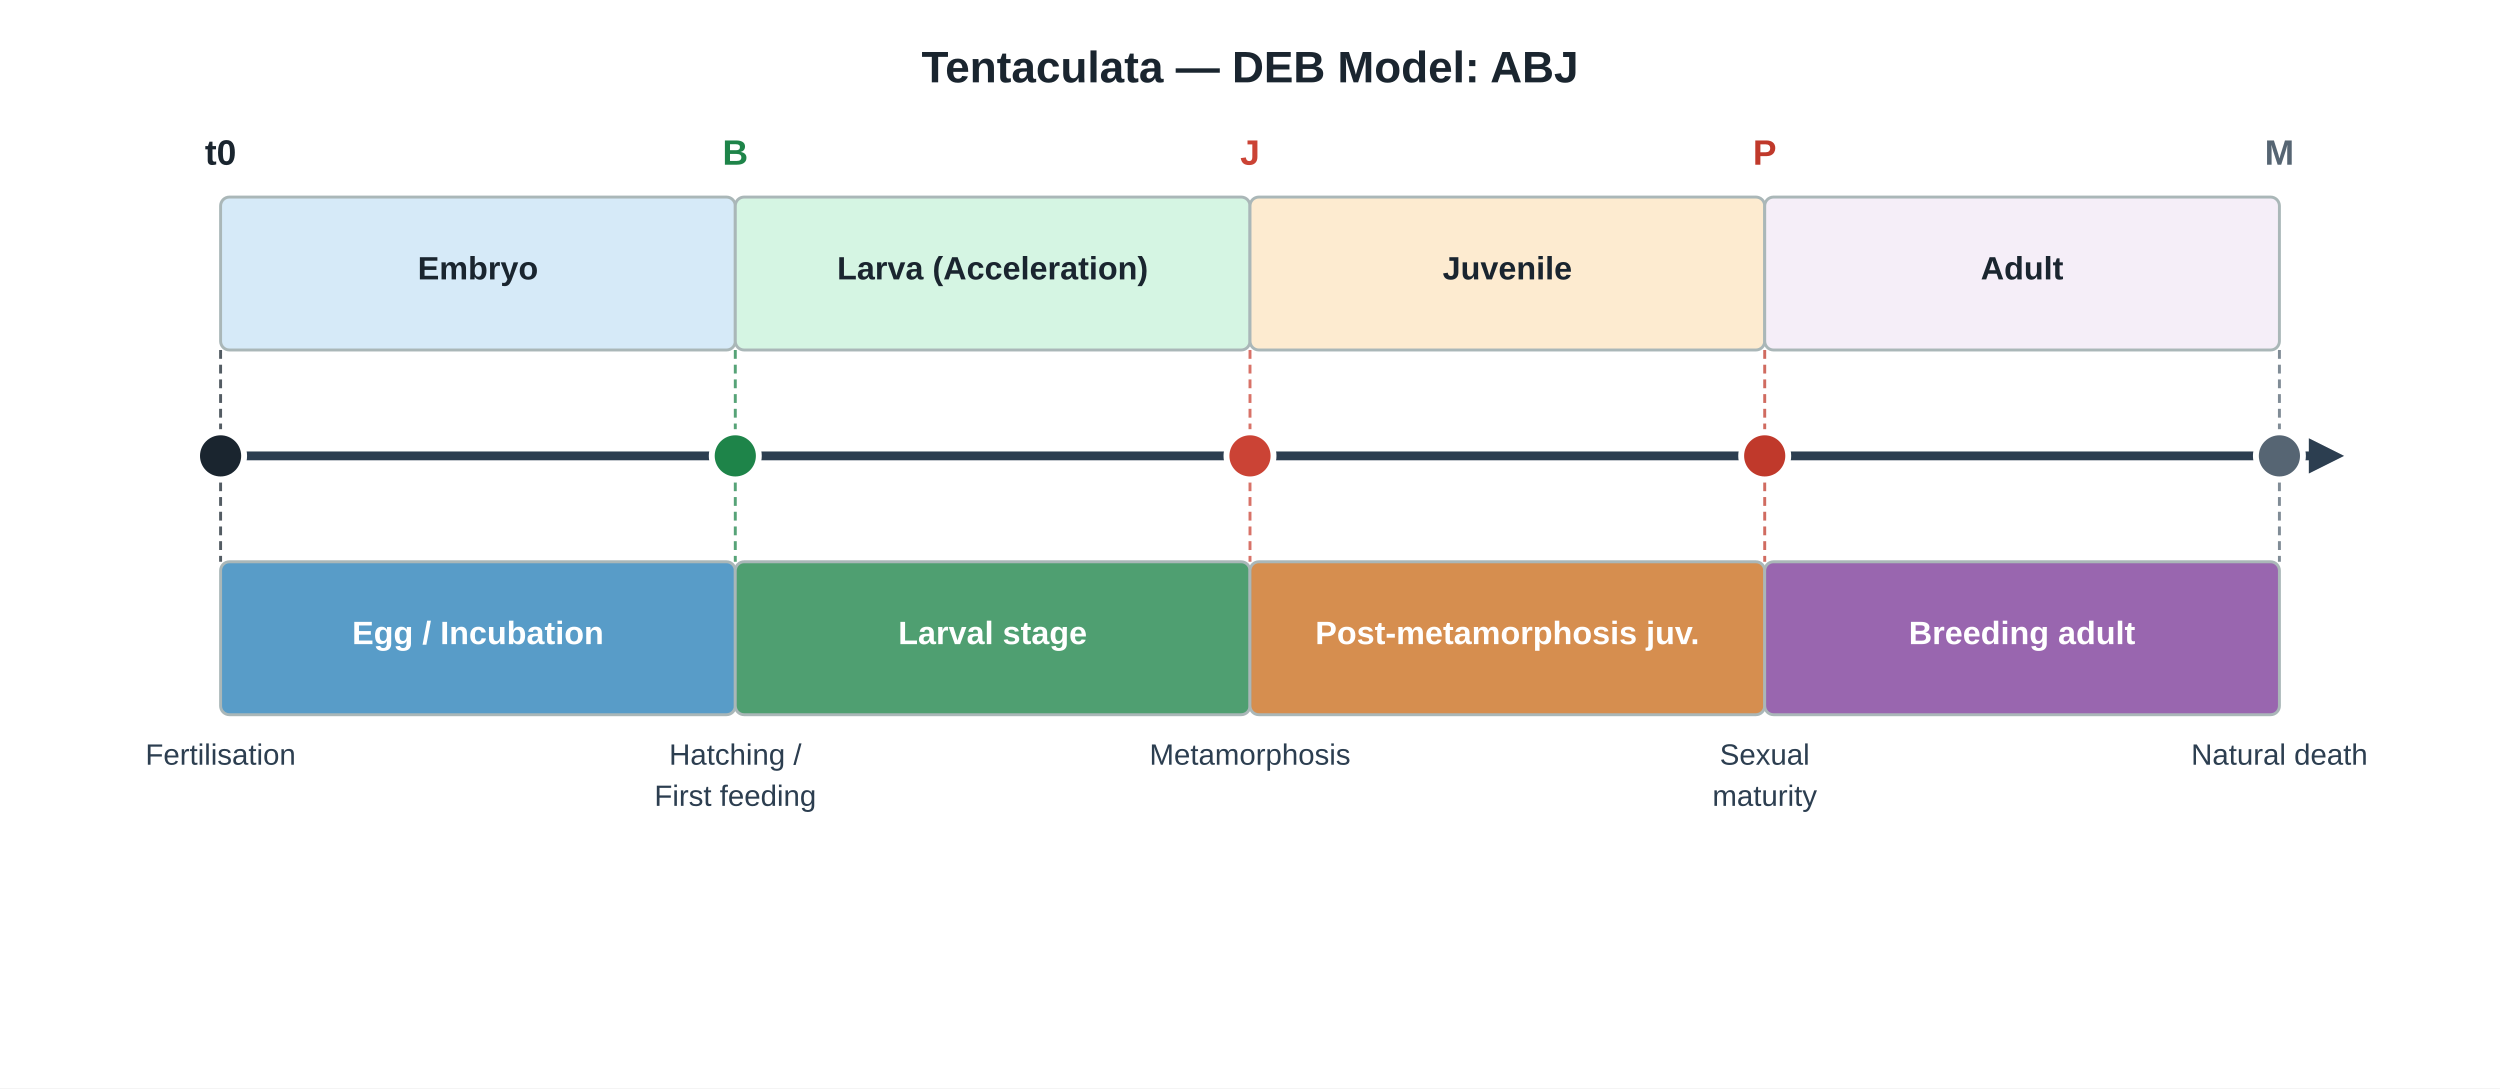
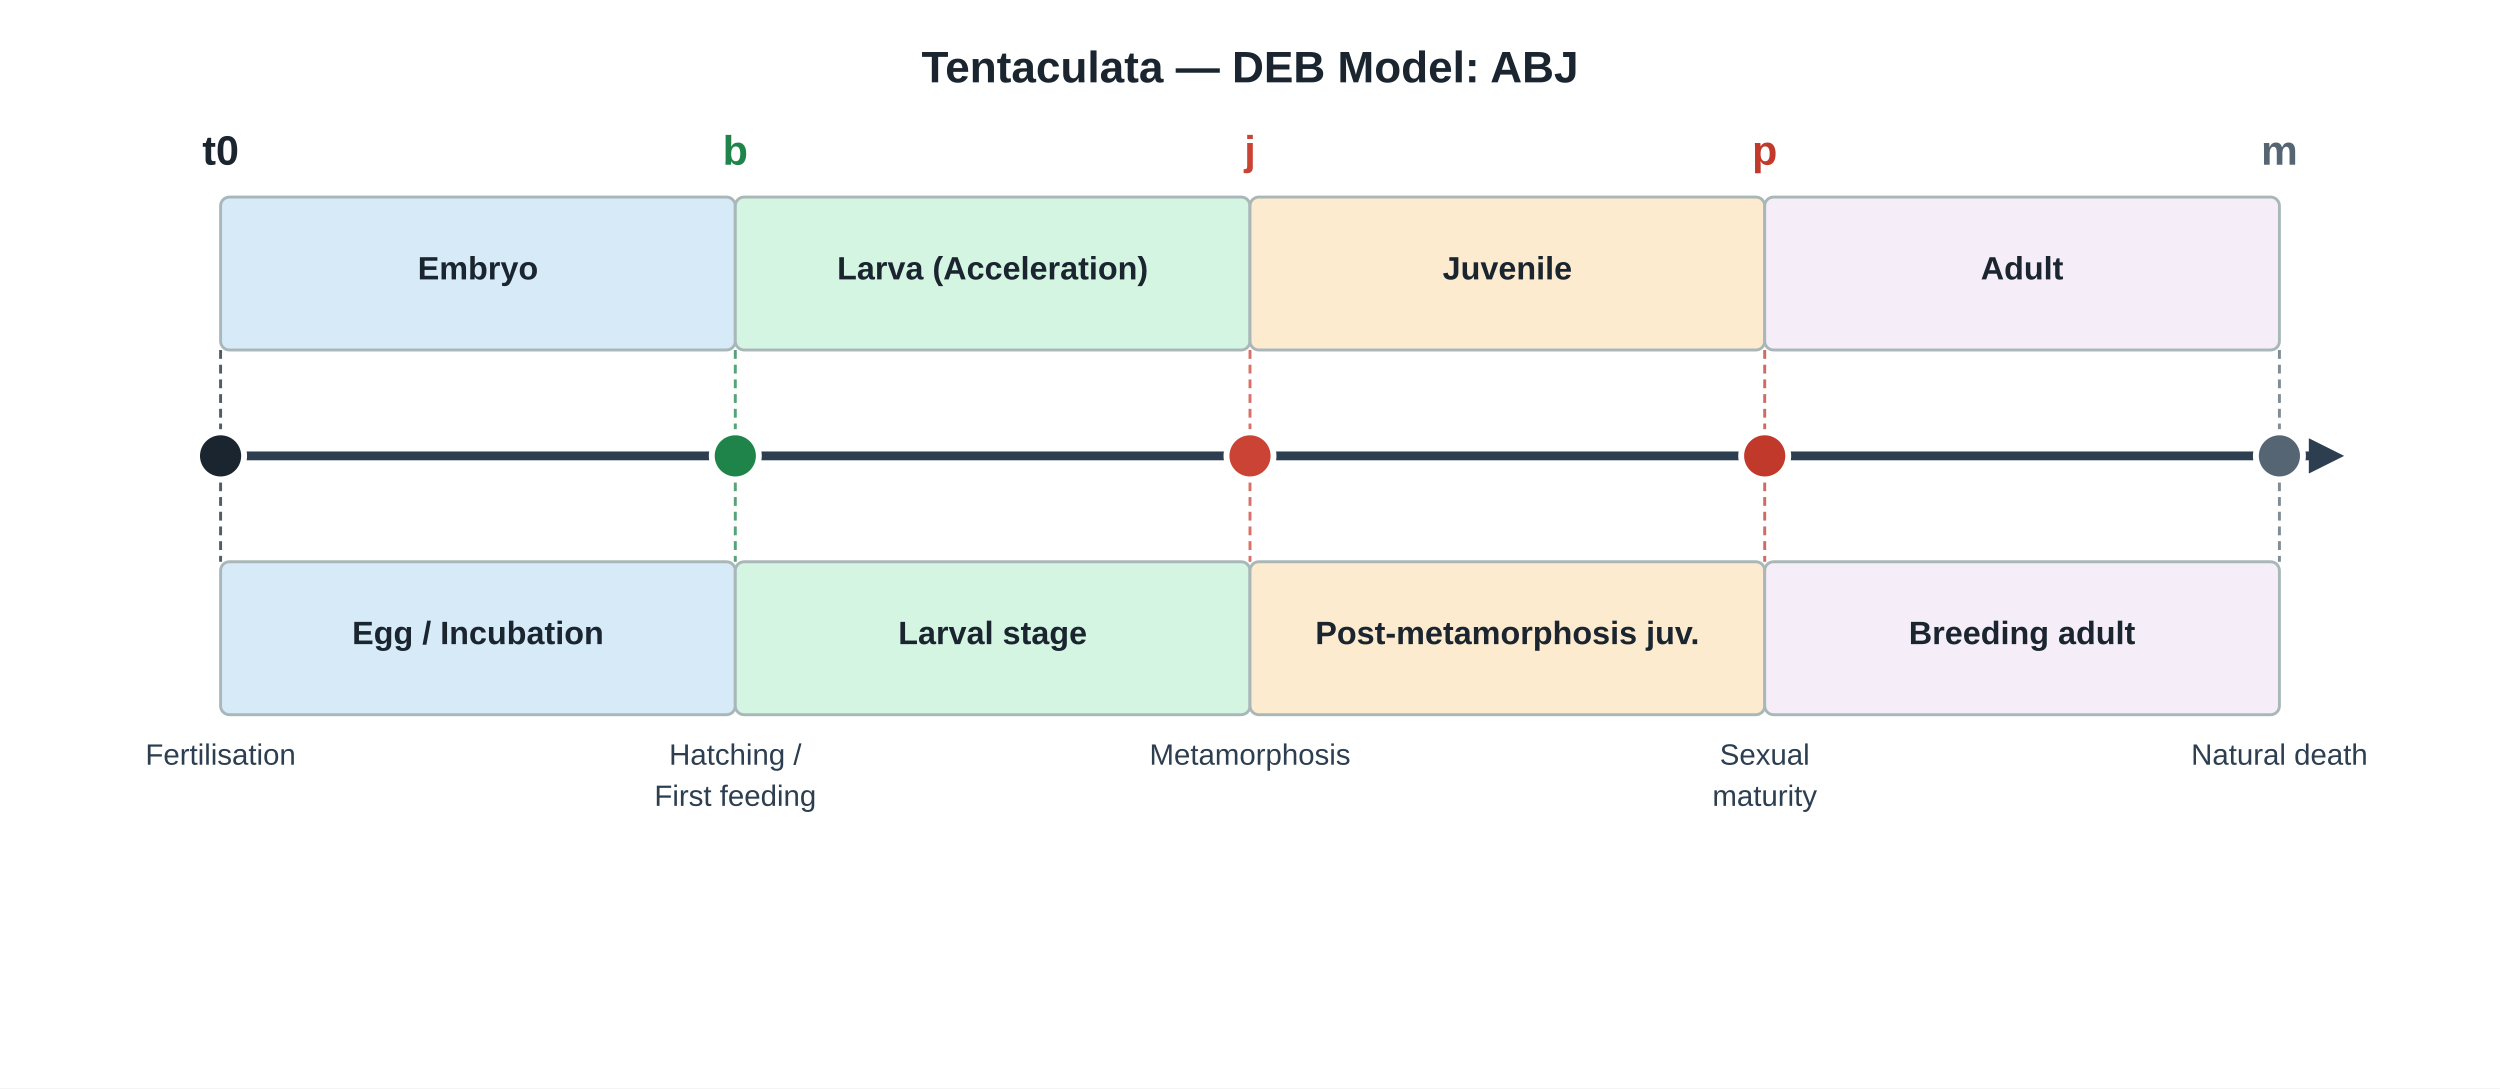
<svg xmlns="http://www.w3.org/2000/svg" width="850" height="370" viewBox="0 0 850 370" font-family="Arial,Helvetica,sans-serif">
  <rect width="850" height="370" fill="white" />
  <text x="425.0" y="28" text-anchor="middle" font-size="15" font-weight="bold" fill="#1A252F">Tentaculata — DEB Model: ABJ</text>
  <rect x="75" y="67" width="175" height="52" fill="#D6EAF8" stroke="#AAB7B8" stroke-width="1" rx="3" />
  <text x="162.5" y="95.0" text-anchor="middle" font-size="11" font-weight="bold" fill="#1A252F">Embryo</text>
-   <rect x="75" y="191" width="175" height="52" fill="#2980B9" stroke="#AAB7B8" stroke-width="1" rx="3" fill-opacity="0.78" />
-   <text x="162.5" y="219.0" text-anchor="middle" font-size="11" font-weight="bold" fill="white">Egg / Incubation</text>
+   <rect x="75" y="191" width="175" height="52" fill="#D6EAF8" stroke="#AAB7B8" stroke-width="1" rx="3" />
+   <text x="162.5" y="219.0" text-anchor="middle" font-size="11" font-weight="bold" fill="#1A252F">Egg / Incubation</text>
  <rect x="250" y="67" width="175" height="52" fill="#D5F5E3" stroke="#AAB7B8" stroke-width="1" rx="3" />
  <text x="337.5" y="95.0" text-anchor="middle" font-size="11" font-weight="bold" fill="#1A252F">Larva (Acceleration)</text>
-   <rect x="250" y="191" width="175" height="52" fill="#1E8449" stroke="#AAB7B8" stroke-width="1" rx="3" fill-opacity="0.78" />
-   <text x="337.5" y="219.0" text-anchor="middle" font-size="11" font-weight="bold" fill="white">Larval stage</text>
+   <rect x="250" y="191" width="175" height="52" fill="#D5F5E3" stroke="#AAB7B8" stroke-width="1" rx="3" />
+   <text x="337.5" y="219.0" text-anchor="middle" font-size="11" font-weight="bold" fill="#1A252F">Larval stage</text>
  <rect x="425" y="67" width="175" height="52" fill="#FDEBD0" stroke="#AAB7B8" stroke-width="1" rx="3" />
  <text x="512.5" y="95.0" text-anchor="middle" font-size="11" font-weight="bold" fill="#1A252F">Juvenile</text>
-   <rect x="425" y="191" width="175" height="52" fill="#CA6F1E" stroke="#AAB7B8" stroke-width="1" rx="3" fill-opacity="0.78" />
-   <text x="512.5" y="219.0" text-anchor="middle" font-size="11" font-weight="bold" fill="white">Post-metamorphosis juv.</text>
+   <rect x="425" y="191" width="175" height="52" fill="#FDEBD0" stroke="#AAB7B8" stroke-width="1" rx="3" />
+   <text x="512.5" y="219.0" text-anchor="middle" font-size="11" font-weight="bold" fill="#1A252F">Post-metamorphosis juv.</text>
  <rect x="600" y="67" width="175" height="52" fill="#F5EEF8" stroke="#AAB7B8" stroke-width="1" rx="3" />
  <text x="687.5" y="95.0" text-anchor="middle" font-size="11" font-weight="bold" fill="#1A252F">Adult</text>
-   <rect x="600" y="191" width="175" height="52" fill="#7D3C98" stroke="#AAB7B8" stroke-width="1" rx="3" fill-opacity="0.78" />
-   <text x="687.5" y="219.0" text-anchor="middle" font-size="11" font-weight="bold" fill="white">Breeding adult</text>
+   <rect x="600" y="191" width="175" height="52" fill="#F5EEF8" stroke="#AAB7B8" stroke-width="1" rx="3" />
+   <text x="687.5" y="219.0" text-anchor="middle" font-size="11" font-weight="bold" fill="#1A252F">Breeding adult</text>
  <line x1="75" y1="155" x2="787" y2="155" stroke="#2C3E50" stroke-width="3" />
  <polygon points="797,155 785,149 785,161" fill="#2C3E50" />
  <line x1="75" y1="119" x2="75" y2="146" stroke="#1A252F" stroke-width="1" stroke-dasharray="3,2" opacity="0.75" />
  <line x1="75" y1="164" x2="75" y2="191" stroke="#1A252F" stroke-width="1" stroke-dasharray="3,2" opacity="0.75" />
  <circle cx="75" cy="155" r="8" fill="#1A252F" stroke="white" stroke-width="2" />
-   <text x="75" y="56" text-anchor="middle" font-size="12" font-weight="bold" fill="#1A252F">t0</text>
+   <text x="75" y="56" text-anchor="middle" font-size="14" font-weight="bold" fill="#1A252F">t0</text>
  <text x="75" y="260" text-anchor="middle" font-size="10" fill="#2C3E50">Fertilisation</text>
  <line x1="250" y1="119" x2="250" y2="146" stroke="#1E8449" stroke-width="1" stroke-dasharray="3,2" opacity="0.75" />
  <line x1="250" y1="164" x2="250" y2="191" stroke="#1E8449" stroke-width="1" stroke-dasharray="3,2" opacity="0.75" />
  <circle cx="250" cy="155" r="8" fill="#1E8449" stroke="white" stroke-width="2" />
-   <text x="250" y="56" text-anchor="middle" font-size="12" font-weight="bold" fill="#1E8449">B</text>
+   <text x="250" y="56" text-anchor="middle" font-size="14" font-weight="bold" fill="#1E8449">b</text>
  <text x="250" y="260" text-anchor="middle" font-size="10" fill="#2C3E50">Hatching /</text>
  <text x="250" y="274" text-anchor="middle" font-size="10" fill="#2C3E50">First feeding</text>
  <line x1="425" y1="119" x2="425" y2="146" stroke="#CB4335" stroke-width="1" stroke-dasharray="3,2" opacity="0.75" />
  <line x1="425" y1="164" x2="425" y2="191" stroke="#CB4335" stroke-width="1" stroke-dasharray="3,2" opacity="0.75" />
  <circle cx="425" cy="155" r="8" fill="#CB4335" stroke="white" stroke-width="2" />
-   <text x="425" y="56" text-anchor="middle" font-size="12" font-weight="bold" fill="#CB4335">J</text>
+   <text x="425" y="56" text-anchor="middle" font-size="14" font-weight="bold" fill="#CB4335">j</text>
  <text x="425" y="260" text-anchor="middle" font-size="10" fill="#2C3E50">Metamorphosis</text>
  <line x1="600" y1="119" x2="600" y2="146" stroke="#C0392B" stroke-width="1" stroke-dasharray="3,2" opacity="0.75" />
  <line x1="600" y1="164" x2="600" y2="191" stroke="#C0392B" stroke-width="1" stroke-dasharray="3,2" opacity="0.75" />
  <circle cx="600" cy="155" r="8" fill="#C0392B" stroke="white" stroke-width="2" />
-   <text x="600" y="56" text-anchor="middle" font-size="12" font-weight="bold" fill="#C0392B">P</text>
+   <text x="600" y="56" text-anchor="middle" font-size="14" font-weight="bold" fill="#C0392B">p</text>
  <text x="600" y="260" text-anchor="middle" font-size="10" fill="#2C3E50">Sexual</text>
  <text x="600" y="274" text-anchor="middle" font-size="10" fill="#2C3E50">maturity</text>
  <line x1="775" y1="119" x2="775" y2="146" stroke="#566573" stroke-width="1" stroke-dasharray="3,2" opacity="0.75" />
  <line x1="775" y1="164" x2="775" y2="191" stroke="#566573" stroke-width="1" stroke-dasharray="3,2" opacity="0.75" />
  <circle cx="775" cy="155" r="8" fill="#566573" stroke="white" stroke-width="2" />
-   <text x="775" y="56" text-anchor="middle" font-size="12" font-weight="bold" fill="#566573">M</text>
+   <text x="775" y="56" text-anchor="middle" font-size="14" font-weight="bold" fill="#566573">m</text>
  <text x="775" y="260" text-anchor="middle" font-size="10" fill="#2C3E50">Natural death</text>
</svg>
